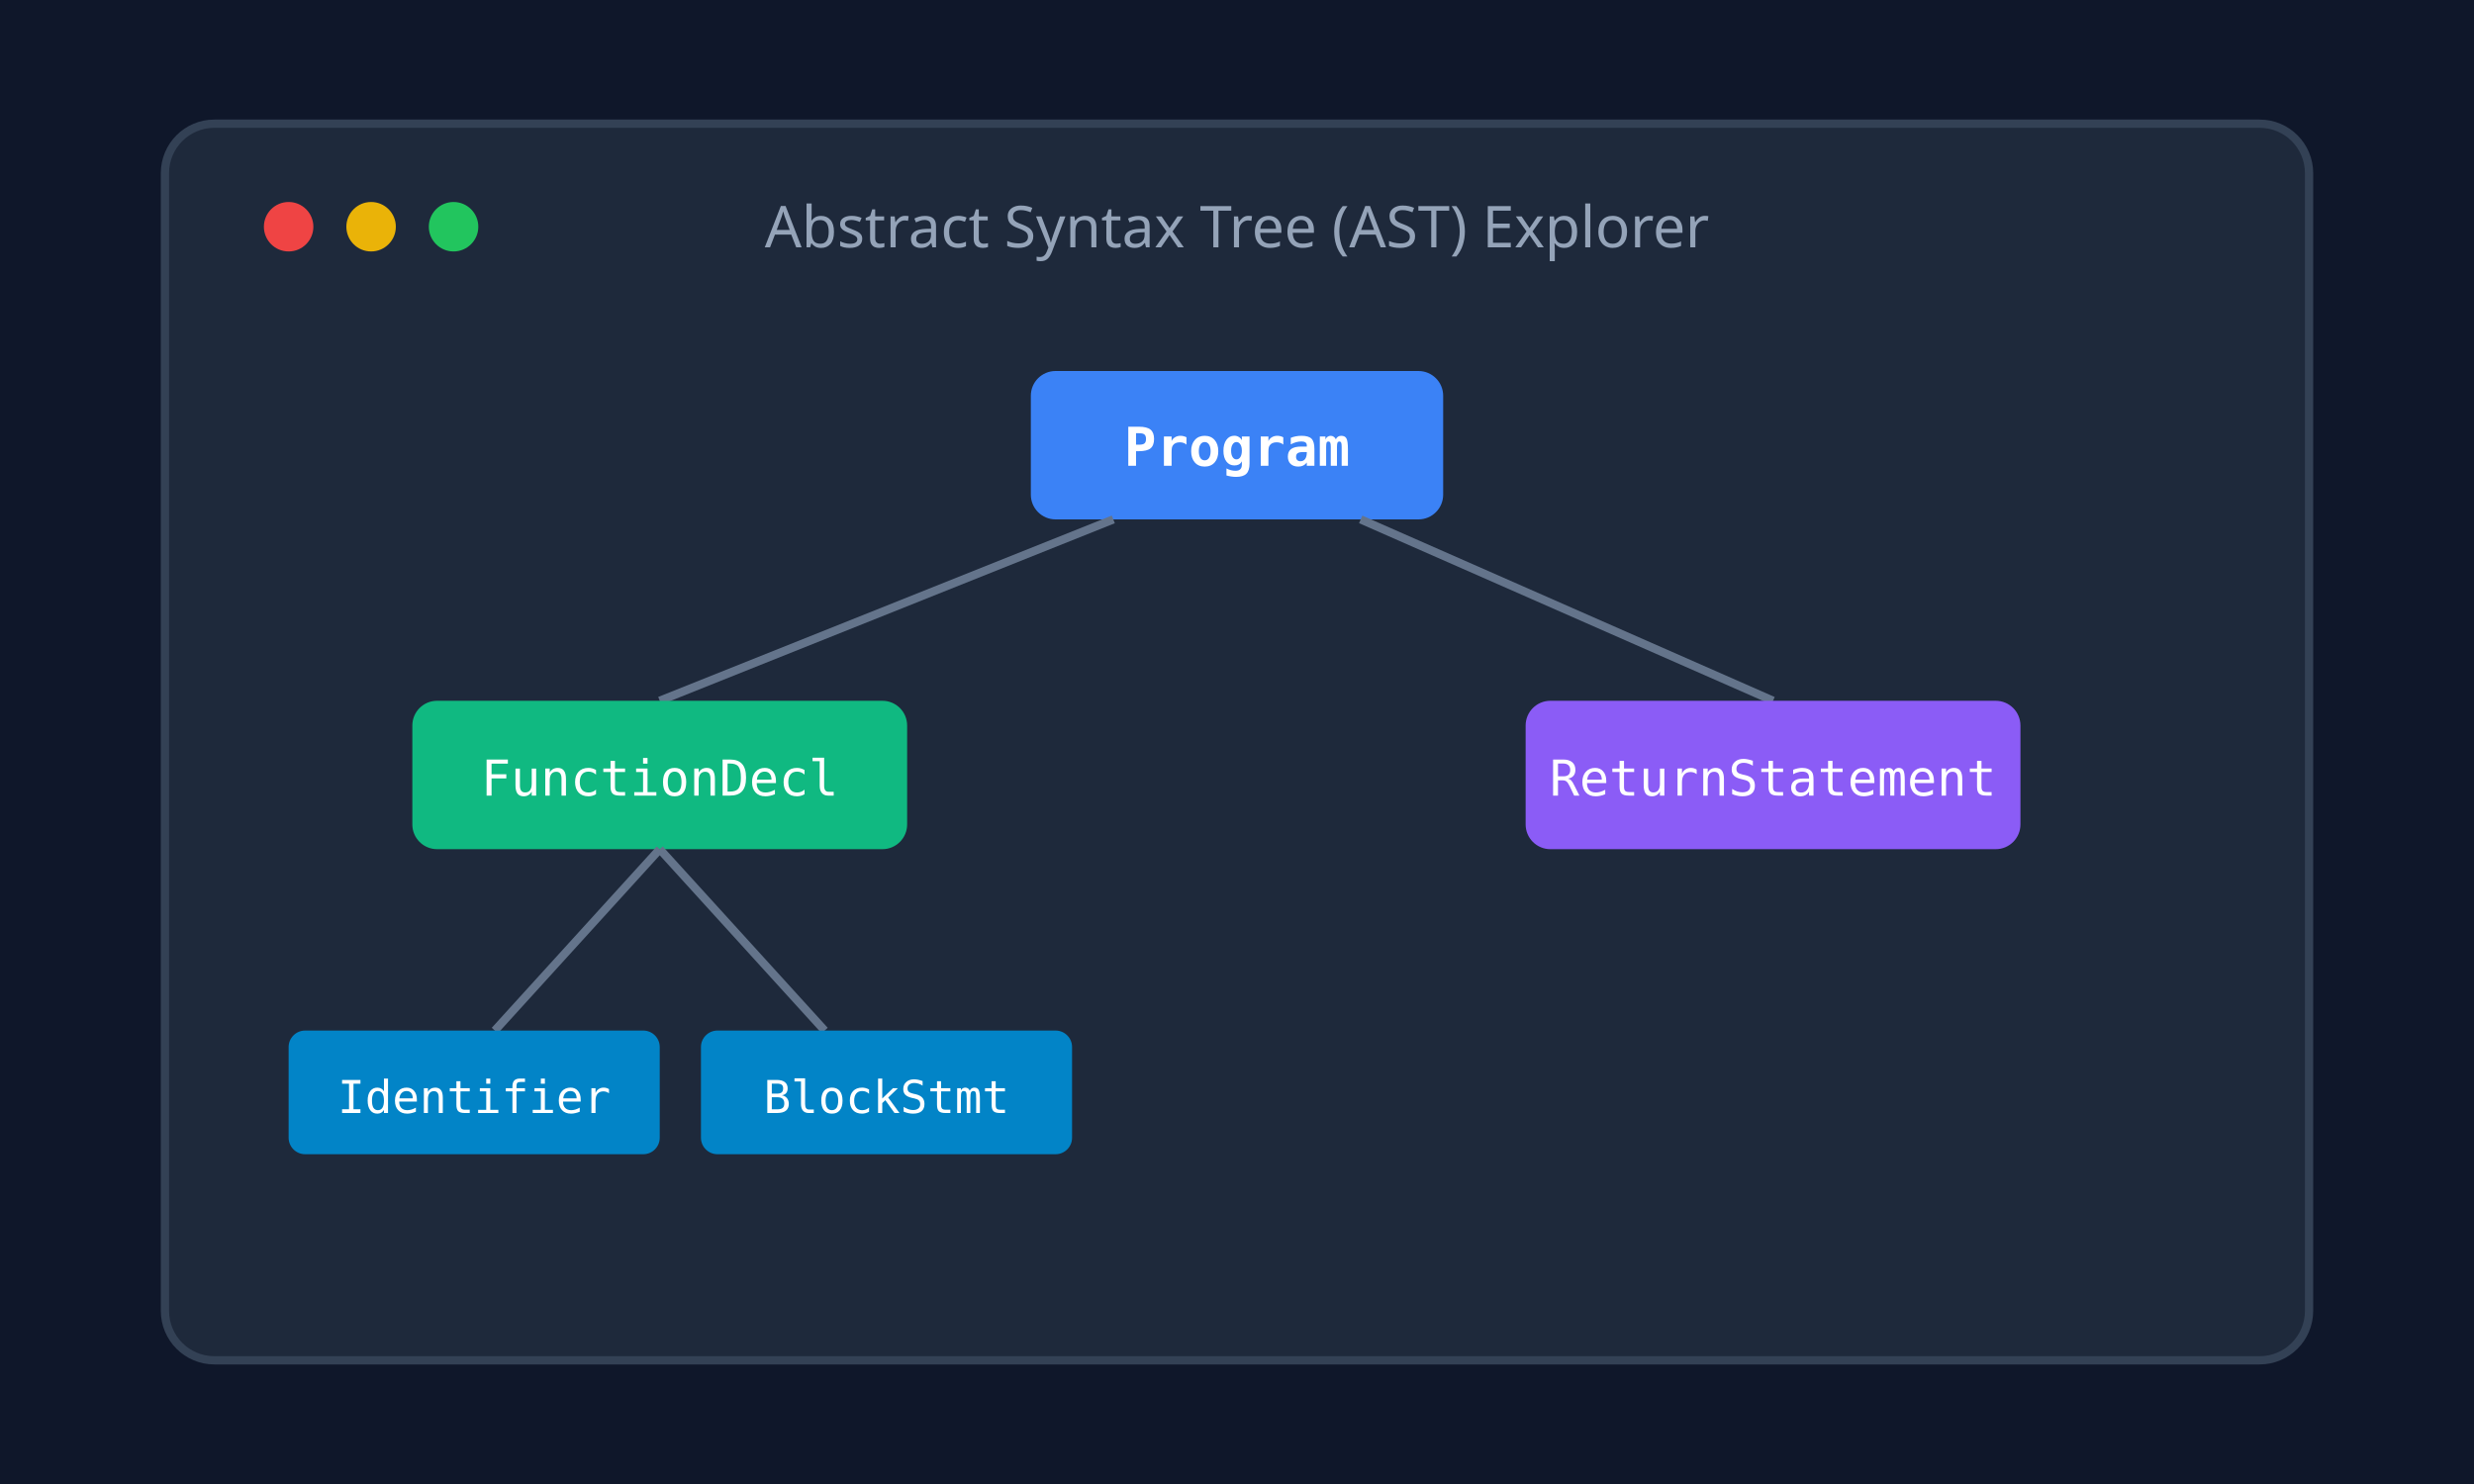
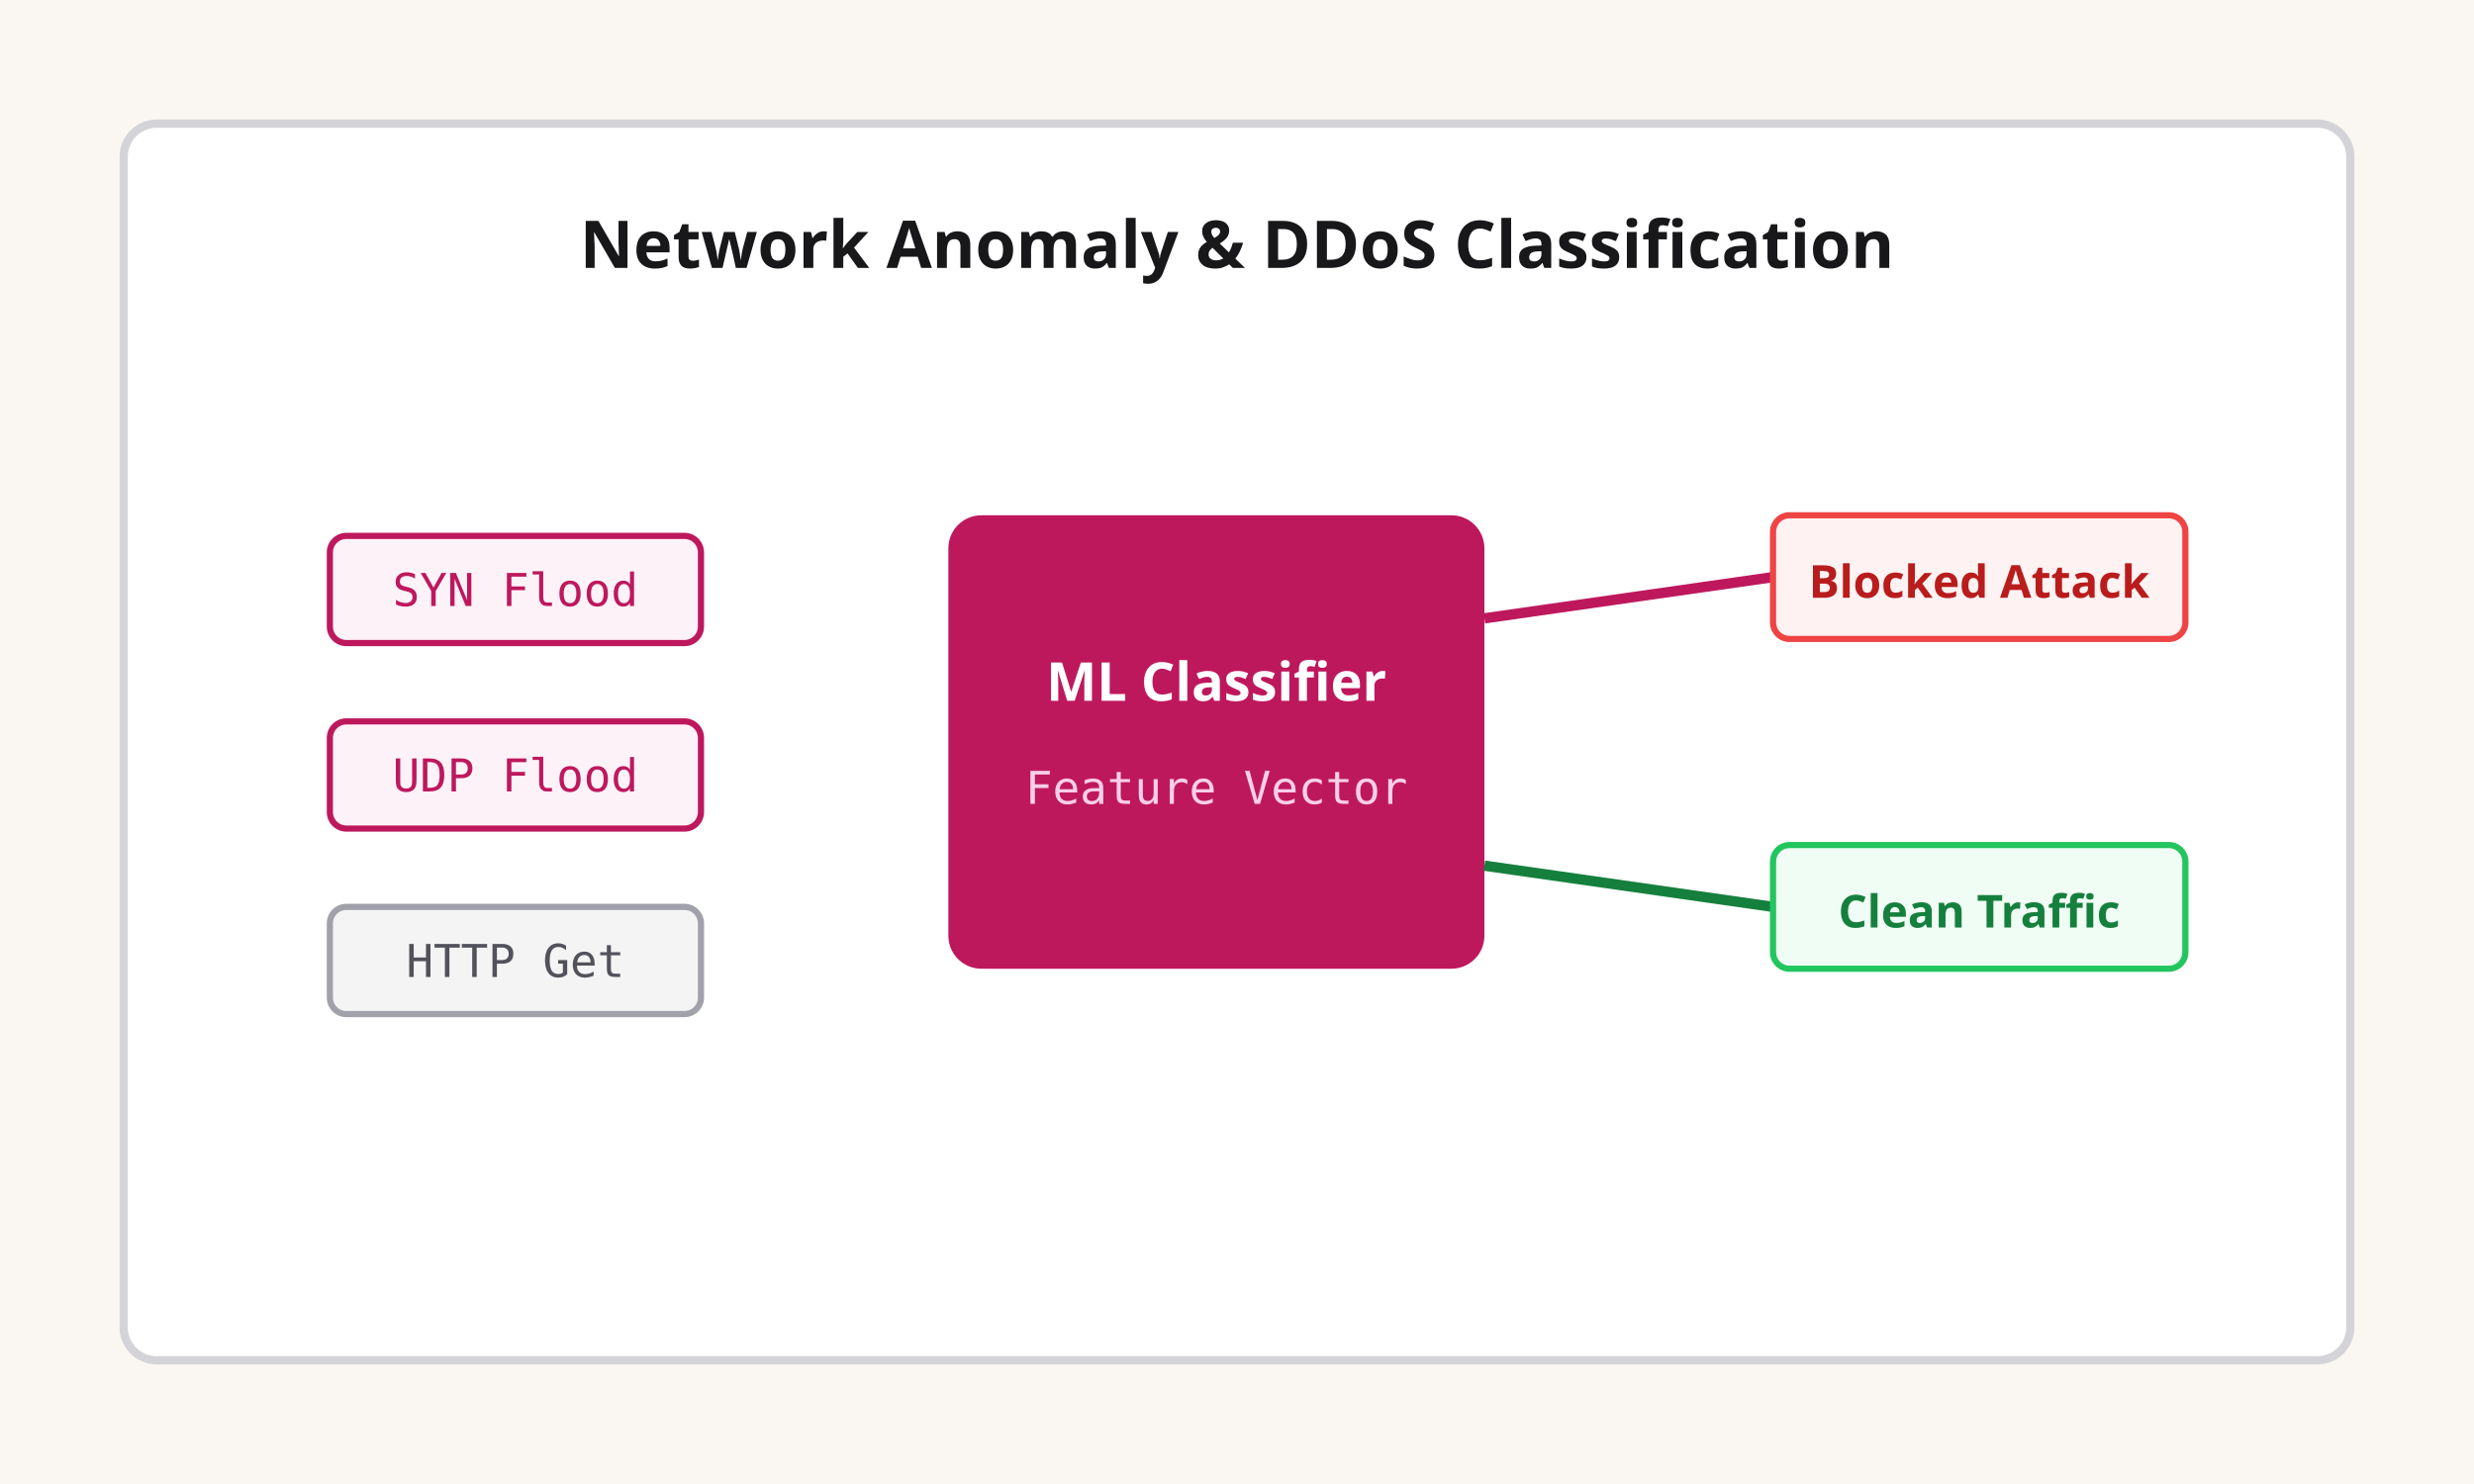
- <svg xmlns="http://www.w3.org/2000/svg" viewBox="0 0 600 360" width="600" height="360" role="img" aria-label="AST Code Linter parser visualization">
-   <rect width="600" height="360" fill="#0f172a" />
-   <rect x="40" y="30" width="520" height="300" rx="12" fill="#1e293b" stroke="#334155" stroke-width="2" />
-   <circle cx="70" cy="55" r="6" fill="#ef4444" />
-   <circle cx="90" cy="55" r="6" fill="#eab308" />
-   <circle cx="110" cy="55" r="6" fill="#22c55e" />
-   <text x="300" y="60" fill="#94a3b8" font-family="system-ui, sans-serif" font-size="14" text-anchor="middle">Abstract Syntax Tree (AST) Explorer</text>
-   <g transform="translate(250, 90)">
-     <rect width="100" height="36" rx="6" fill="#3b82f6" />
-     <text x="50" y="23" fill="#fff" font-family="monospace" font-size="13" font-weight="bold" text-anchor="middle">Program</text>
+ <svg xmlns="http://www.w3.org/2000/svg" viewBox="0 0 600 360" width="600" height="360" role="img" aria-label="DDoS Attack Detection Machine Learning model visualization">
+   <rect width="600" height="360" fill="#faf7f2" />
+   <rect x="30" y="30" width="540" height="300" rx="8" fill="#ffffff" stroke="#d4d4d8" stroke-width="2" />
+   <text x="300" y="65" fill="#18181b" font-family="system-ui, sans-serif" font-size="16" font-weight="bold" text-anchor="middle">Network Anomaly &amp; DDoS Classification</text>
+   <g transform="translate(80, 110)">
+     <rect x="0" y="20" width="90" height="26" rx="4" fill="#fdf2f8" stroke="#be185d" stroke-width="1.5" />
+     <text x="45" y="37" fill="#be185d" font-family="monospace" font-size="11" text-anchor="middle">SYN Flood</text>
+     <rect x="0" y="65" width="90" height="26" rx="4" fill="#fdf2f8" stroke="#be185d" stroke-width="1.5" />
+     <text x="45" y="82" fill="#be185d" font-family="monospace" font-size="11" text-anchor="middle">UDP Flood</text>
+     <rect x="0" y="110" width="90" height="26" rx="4" fill="#f4f4f5" stroke="#a1a1aa" stroke-width="1.5" />
+     <text x="45" y="127" fill="#52525b" font-family="monospace" font-size="11" text-anchor="middle">HTTP Get</text>
  </g>
-   <line x1="270" y1="126" x2="160" y2="170" stroke="#64748b" stroke-width="2" />
-   <line x1="330" y1="126" x2="430" y2="170" stroke="#64748b" stroke-width="2" />
-   <g transform="translate(100, 170)">
-     <rect width="120" height="36" rx="6" fill="#10b981" />
-     <text x="60" y="23" fill="#fff" font-family="monospace" font-size="12" text-anchor="middle">FunctionDecl</text>
-   </g>
-   <g transform="translate(370, 170)">
-     <rect width="120" height="36" rx="6" fill="#8b5cf6" />
-     <text x="60" y="23" fill="#fff" font-family="monospace" font-size="12" text-anchor="middle">ReturnStatement</text>
-   </g>
-   <line x1="160" y1="206" x2="120" y2="250" stroke="#64748b" stroke-width="2" />
-   <line x1="160" y1="206" x2="200" y2="250" stroke="#64748b" stroke-width="2" />
-   <g transform="translate(70, 250)">
-     <rect width="90" height="30" rx="4" fill="#0284c7" />
-     <text x="45" y="20" fill="#fff" font-family="monospace" font-size="11" text-anchor="middle">Identifier</text>
-   </g>
-   <g transform="translate(170, 250)">
-     <rect width="90" height="30" rx="4" fill="#0284c7" />
-     <text x="45" y="20" fill="#fff" font-family="monospace" font-size="11" text-anchor="middle">BlockStmt</text>
-   </g>
+   <rect x="230" y="125" width="130" height="110" rx="8" fill="#be185d" />
+   <text x="295" y="170" fill="#ffffff" font-family="system-ui, sans-serif" font-size="13" font-weight="bold" text-anchor="middle">ML Classifier</text>
+   <text x="295" y="195" fill="#fbcfe8" font-family="monospace" font-size="11" text-anchor="middle">Feature Vector</text>
+   <line x1="360" y1="150" x2="430" y2="140" stroke="#be185d" stroke-width="2.5" />
+   <line x1="360" y1="210" x2="430" y2="220" stroke="#15803d" stroke-width="2.5" />
+   <rect x="430" y="125" width="100" height="30" rx="4" fill="#fef2f2" stroke="#ef4444" stroke-width="1.5" />
+   <text x="480" y="145" fill="#b91c1c" font-family="system-ui, sans-serif" font-size="11" font-weight="bold" text-anchor="middle">Blocked Attack</text>
+   <rect x="430" y="205" width="100" height="30" rx="4" fill="#f0fdf4" stroke="#22c55e" stroke-width="1.5" />
+   <text x="480" y="225" fill="#15803d" font-family="system-ui, sans-serif" font-size="11" font-weight="bold" text-anchor="middle">Clean Traffic</text>
</svg>
